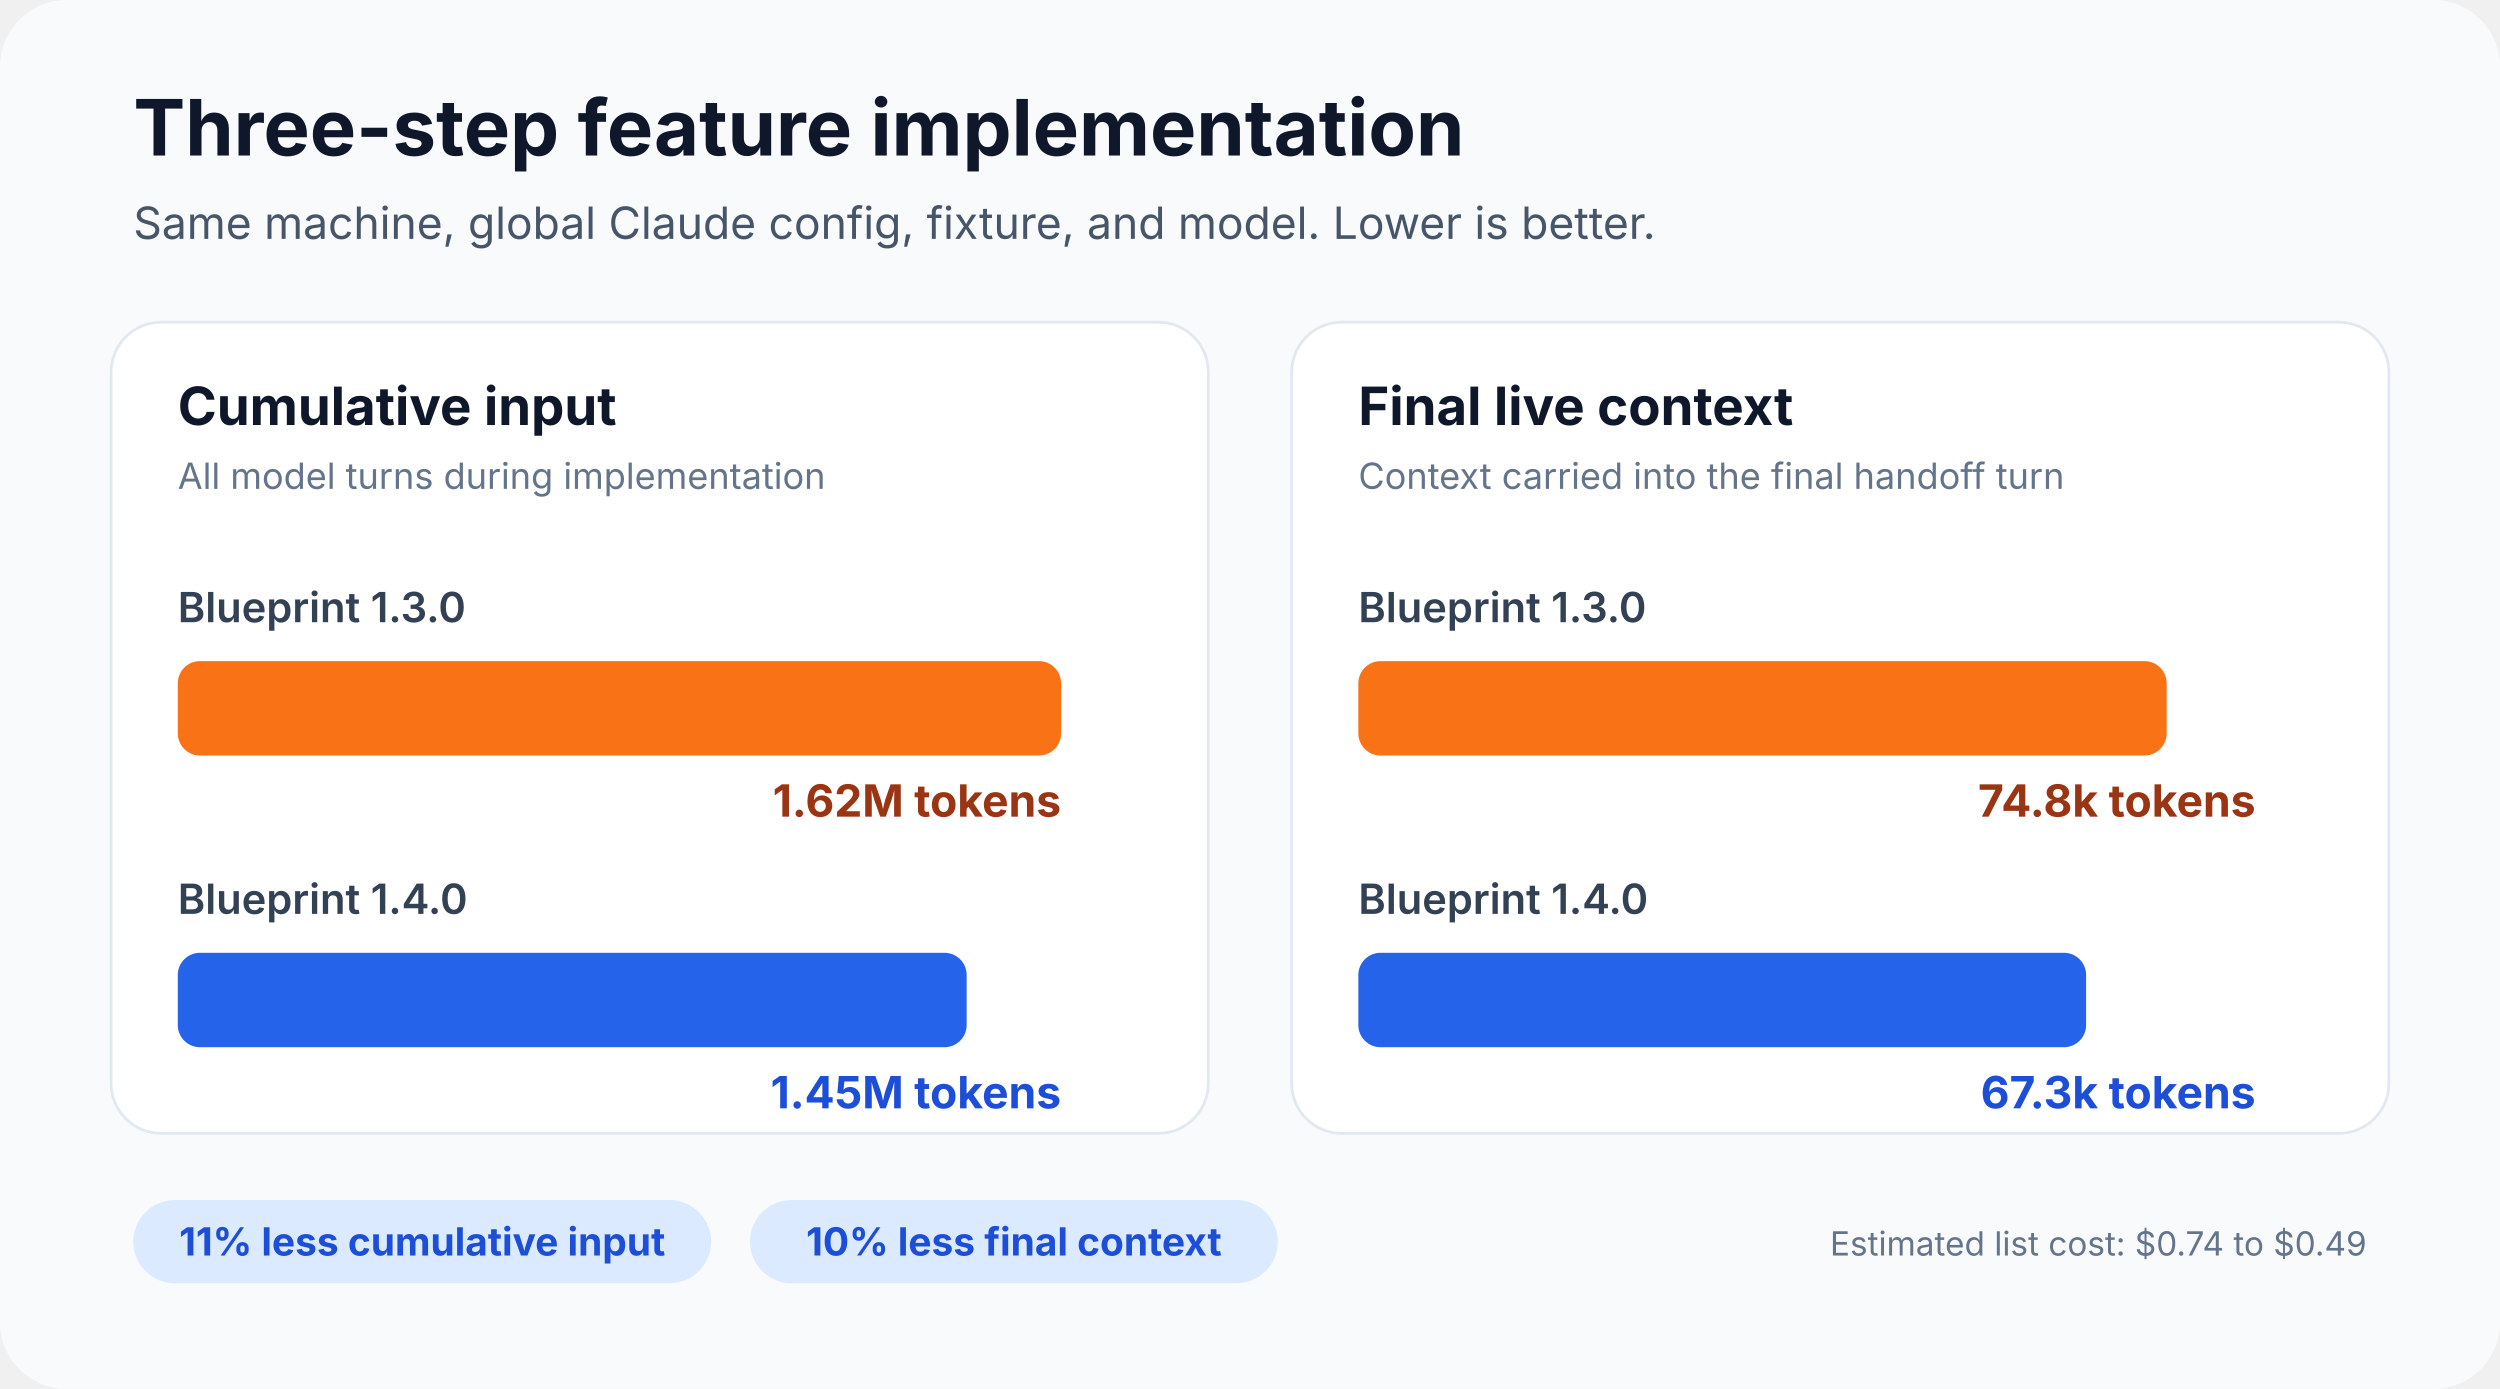
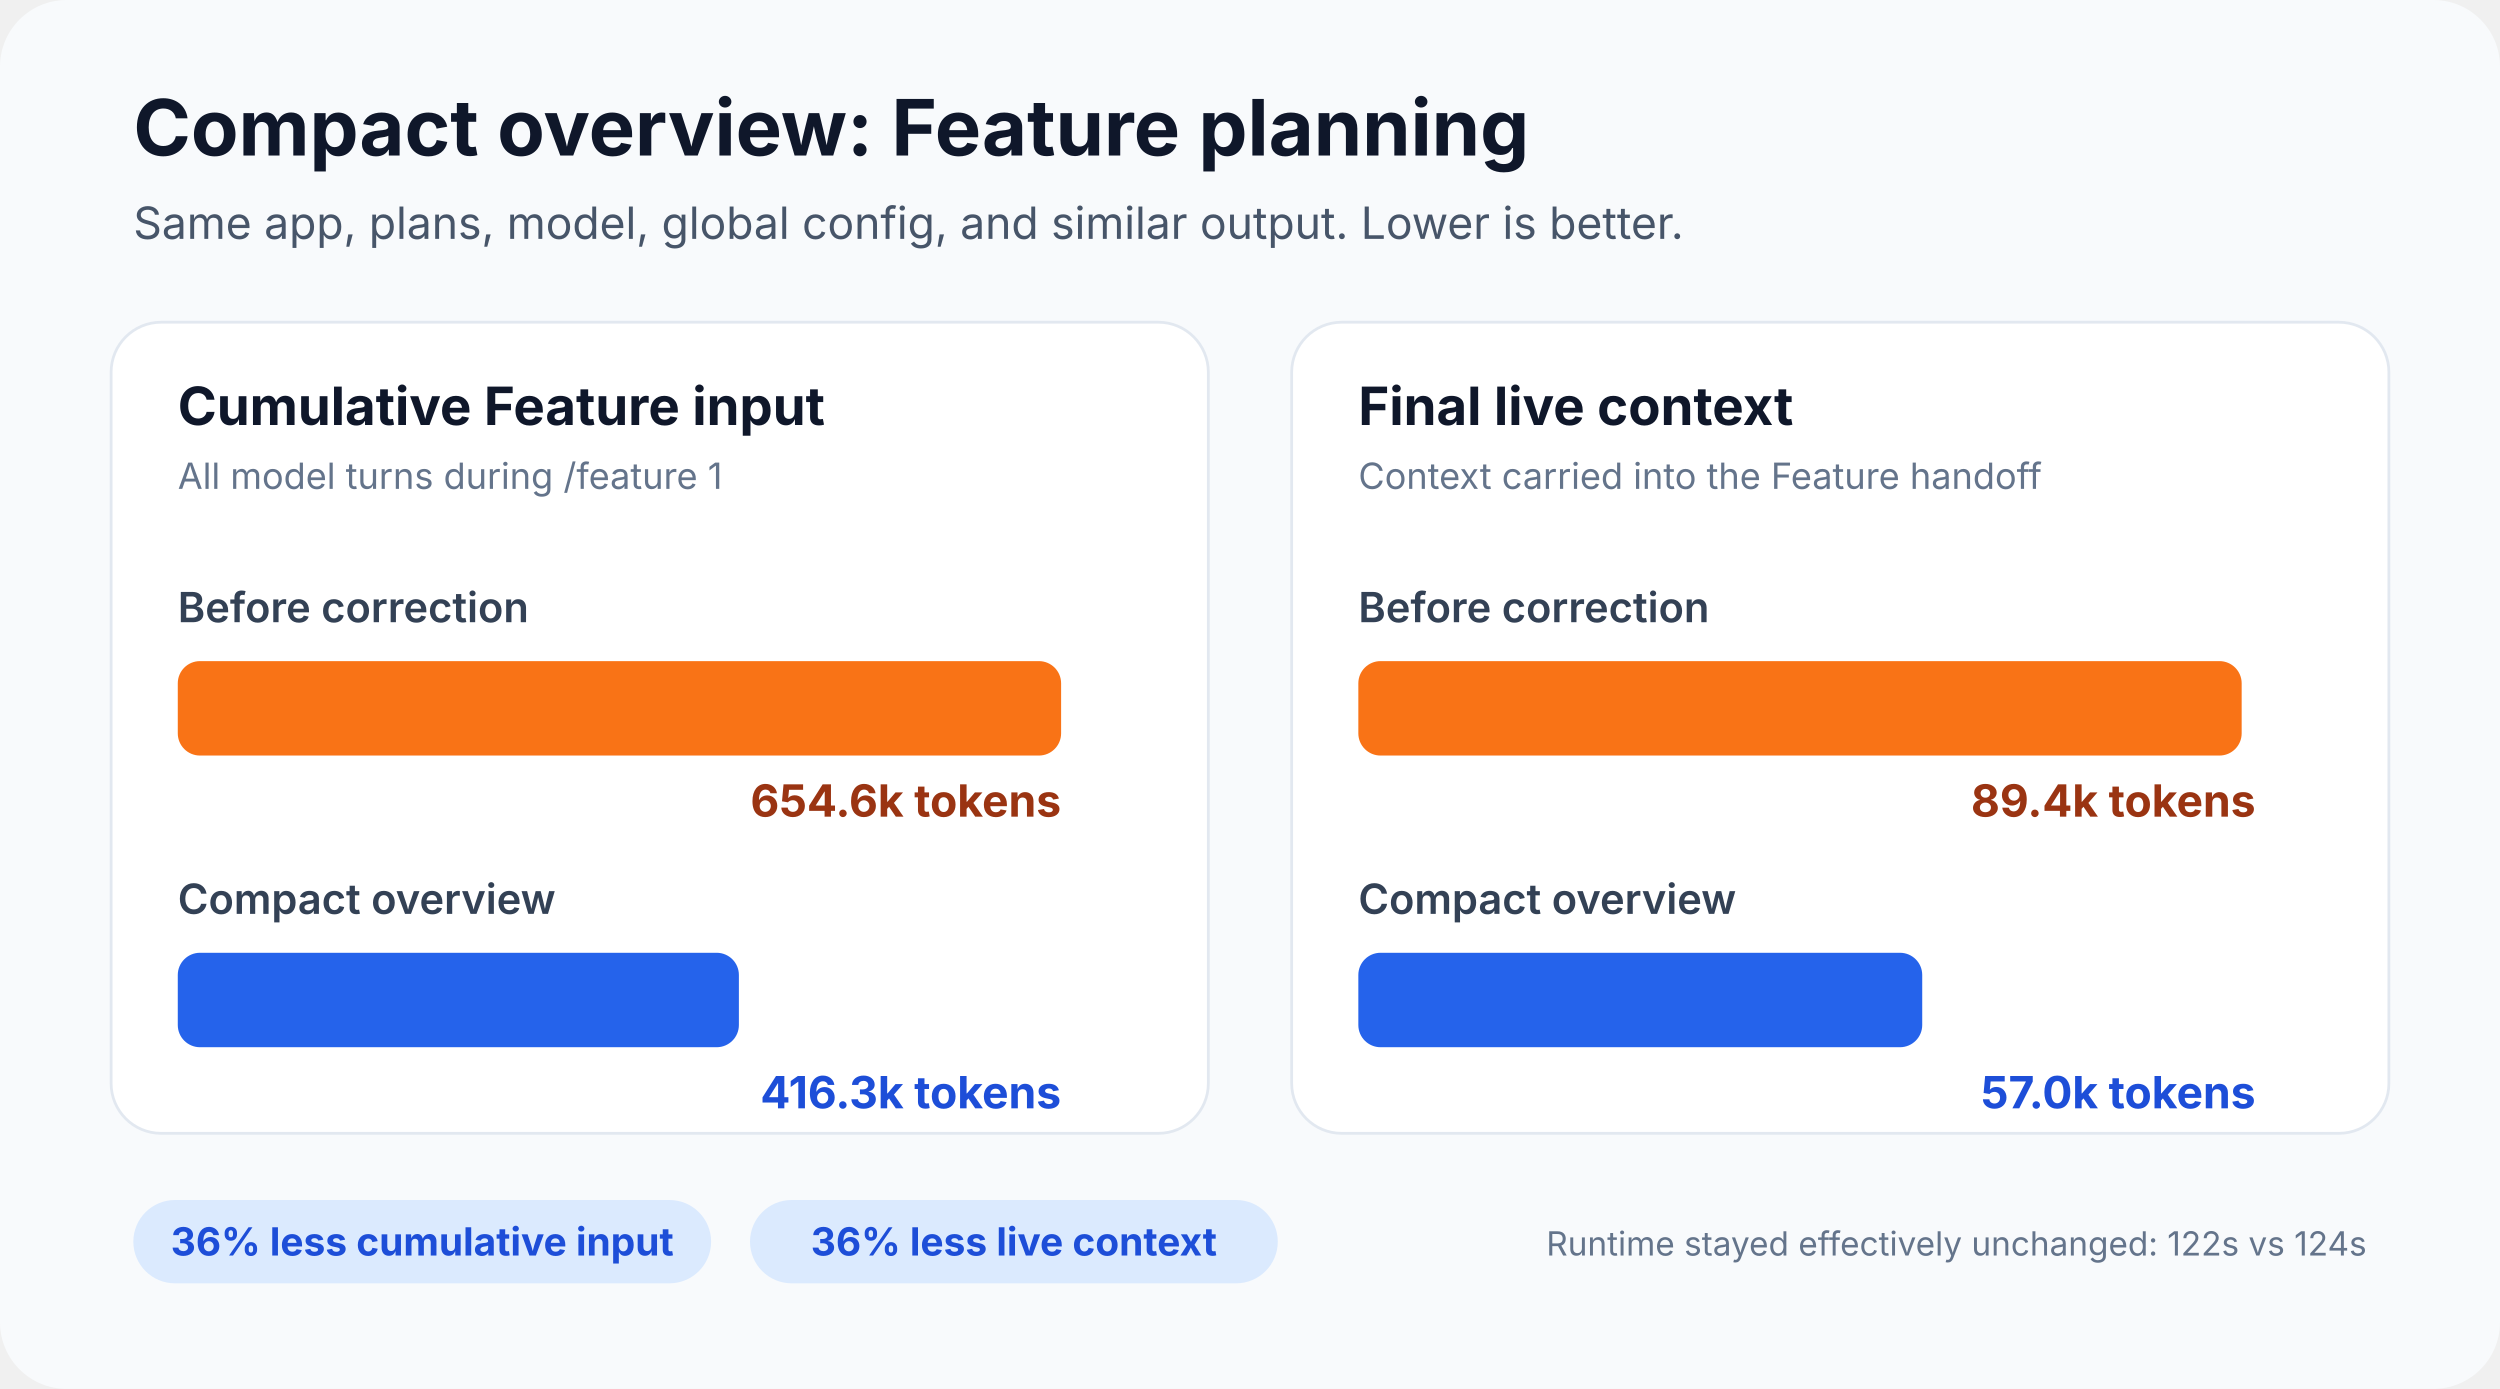
<svg xmlns="http://www.w3.org/2000/svg" width="900" height="500" viewBox="0 0 900 500" role="img" aria-labelledby="title desc">
  <rect width="900" height="500" rx="24" fill="#f8fafc" />
-   <text x="48" y="56" fill="#0f172a" font-family="Inter,Arial,sans-serif" font-size="28" font-weight="700">Three-step feature implementation</text>
-   <text x="48" y="86" fill="#475569" font-family="Inter,Arial,sans-serif" font-size="16">Same machine, global Claude config, fixture, and model. Lower is better.</text>
+   <text x="48" y="56" fill="#0f172a" font-family="Inter,Arial,sans-serif" font-size="28" font-weight="700">Compact overview: Feature planning</text>
+   <text x="48" y="86" fill="#475569" font-family="Inter,Arial,sans-serif" font-size="16">Same app, plans, model, global config, and similar output. Lower is better.</text>
  <rect x="40" y="116" width="395" height="292" rx="18" fill="#ffffff" stroke="#e2e8f0" />
-   <text x="64" y="153" fill="#0f172a" font-family="Inter,Arial,sans-serif" font-size="19" font-weight="700">Cumulative input</text>
-   <text x="64" y="176" fill="#64748b" font-family="Inter,Arial,sans-serif" font-size="13">All model turns during implementation</text>
-   <text x="64" y="224" fill="#334155" font-family="Inter,Arial,sans-serif" font-size="15" font-weight="600">Blueprint 1.3.0</text>
+   <text x="64" y="153" fill="#0f172a" font-family="Inter,Arial,sans-serif" font-size="19" font-weight="700">Cumulative Feature input</text>
+   <text x="64" y="176" fill="#64748b" font-family="Inter,Arial,sans-serif" font-size="13">All model turns during /feature 1</text>
+   <text x="64" y="224" fill="#334155" font-family="Inter,Arial,sans-serif" font-size="15" font-weight="600">Before correction</text>
  <rect x="64" y="238" width="318" height="34" rx="8" fill="#f97316" />
-   <text x="382" y="294" fill="#9a3412" font-family="Inter,Arial,sans-serif" font-size="16" font-weight="700" text-anchor="end">1.62M tokens</text>
-   <text x="64" y="329" fill="#334155" font-family="Inter,Arial,sans-serif" font-size="15" font-weight="600">Blueprint 1.4.0</text>
-   <rect x="64" y="343" width="284" height="34" rx="8" fill="#2563eb" />
-   <text x="382" y="399" fill="#1d4ed8" font-family="Inter,Arial,sans-serif" font-size="16" font-weight="700" text-anchor="end">1.45M tokens</text>
+   <text x="382" y="294" fill="#9a3412" font-family="Inter,Arial,sans-serif" font-size="16" font-weight="700" text-anchor="end">654.6k tokens</text>
+   <text x="64" y="329" fill="#334155" font-family="Inter,Arial,sans-serif" font-size="15" font-weight="600">Compact overview</text>
+   <rect x="64" y="343" width="202" height="34" rx="8" fill="#2563eb" />
+   <text x="382" y="399" fill="#1d4ed8" font-family="Inter,Arial,sans-serif" font-size="16" font-weight="700" text-anchor="end">416.3k tokens</text>
  <rect x="465" y="116" width="395" height="292" rx="18" fill="#ffffff" stroke="#e2e8f0" />
  <text x="489" y="153" fill="#0f172a" font-family="Inter,Arial,sans-serif" font-size="19" font-weight="700">Final live context</text>
-   <text x="489" y="176" fill="#64748b" font-family="Inter,Arial,sans-serif" font-size="13">Context carried into the final handoff turn</text>
-   <text x="489" y="224" fill="#334155" font-family="Inter,Arial,sans-serif" font-size="15" font-weight="600">Blueprint 1.3.0</text>
-   <rect x="489" y="238" width="291" height="34" rx="8" fill="#f97316" />
-   <text x="812" y="294" fill="#9a3412" font-family="Inter,Arial,sans-serif" font-size="16" font-weight="700" text-anchor="end">74.8k tokens</text>
-   <text x="489" y="329" fill="#334155" font-family="Inter,Arial,sans-serif" font-size="15" font-weight="600">Blueprint 1.4.0</text>
-   <rect x="489" y="343" width="262" height="34" rx="8" fill="#2563eb" />
-   <text x="812" y="399" fill="#1d4ed8" font-family="Inter,Arial,sans-serif" font-size="16" font-weight="700" text-anchor="end">67.3k tokens</text>
+   <text x="489" y="176" fill="#64748b" font-family="Inter,Arial,sans-serif" font-size="13">Context carried into the Feature handoff</text>
+   <text x="489" y="224" fill="#334155" font-family="Inter,Arial,sans-serif" font-size="15" font-weight="600">Before correction</text>
+   <rect x="489" y="238" width="318" height="34" rx="8" fill="#f97316" />
+   <text x="812" y="294" fill="#9a3412" font-family="Inter,Arial,sans-serif" font-size="16" font-weight="700" text-anchor="end">89.4k tokens</text>
+   <text x="489" y="329" fill="#334155" font-family="Inter,Arial,sans-serif" font-size="15" font-weight="600">Compact overview</text>
+   <rect x="489" y="343" width="203" height="34" rx="8" fill="#2563eb" />
+   <text x="812" y="399" fill="#1d4ed8" font-family="Inter,Arial,sans-serif" font-size="16" font-weight="700" text-anchor="end">57.0k tokens</text>
  <rect x="48" y="432" width="208" height="30" rx="15" fill="#dbeafe" />
-   <text x="152" y="452" fill="#1d4ed8" font-family="Inter,Arial,sans-serif" font-size="14" font-weight="700" text-anchor="middle">11% less cumulative input</text>
+   <text x="152" y="452" fill="#1d4ed8" font-family="Inter,Arial,sans-serif" font-size="14" font-weight="700" text-anchor="middle">36% less cumulative input</text>
  <rect x="270" y="432" width="190" height="30" rx="15" fill="#dbeafe" />
-   <text x="365" y="452" fill="#1d4ed8" font-family="Inter,Arial,sans-serif" font-size="14" font-weight="700" text-anchor="middle">10% less final context</text>
-   <text x="852" y="452" fill="#64748b" font-family="Inter,Arial,sans-serif" font-size="12" text-anchor="end">Estimated list cost: $0.74 to $0.49</text>
+   <text x="365" y="452" fill="#1d4ed8" font-family="Inter,Arial,sans-serif" font-size="14" font-weight="700" text-anchor="middle">36% less live context</text>
+   <text x="852" y="452" fill="#64748b" font-family="Inter,Arial,sans-serif" font-size="12" text-anchor="end">Runtime stayed effectively unchanged: 122s vs 124s</text>
</svg>
